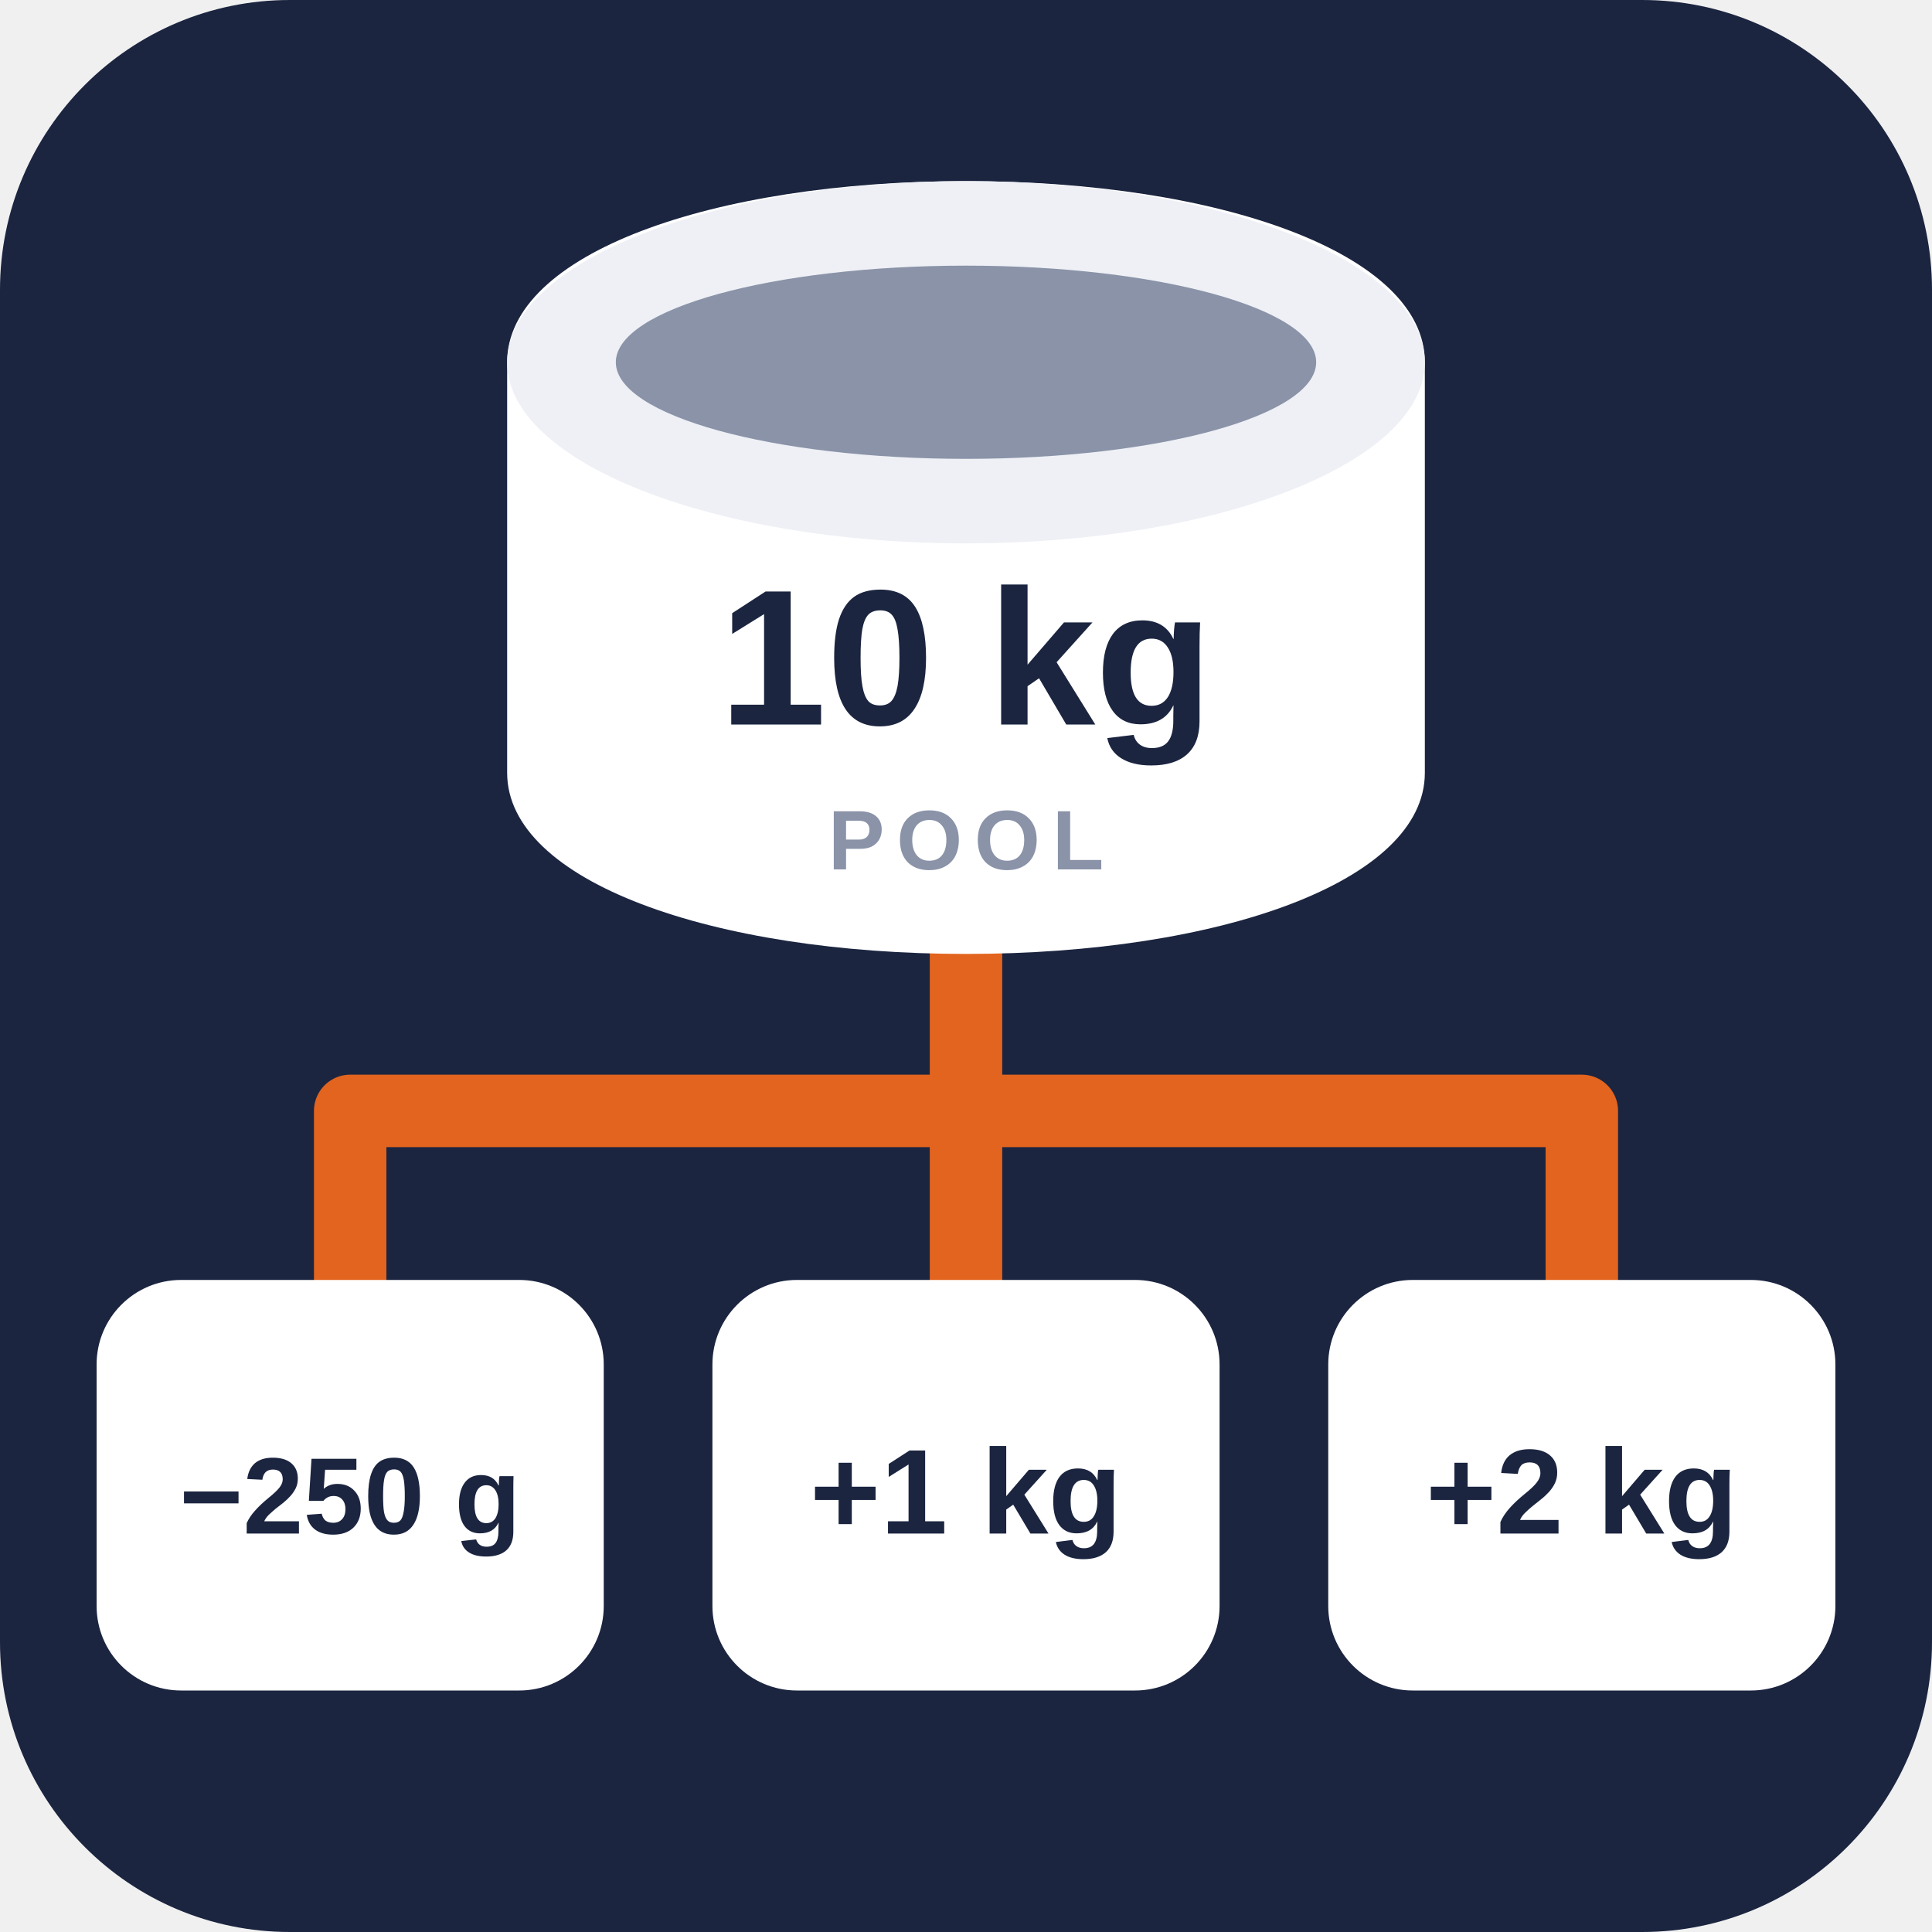
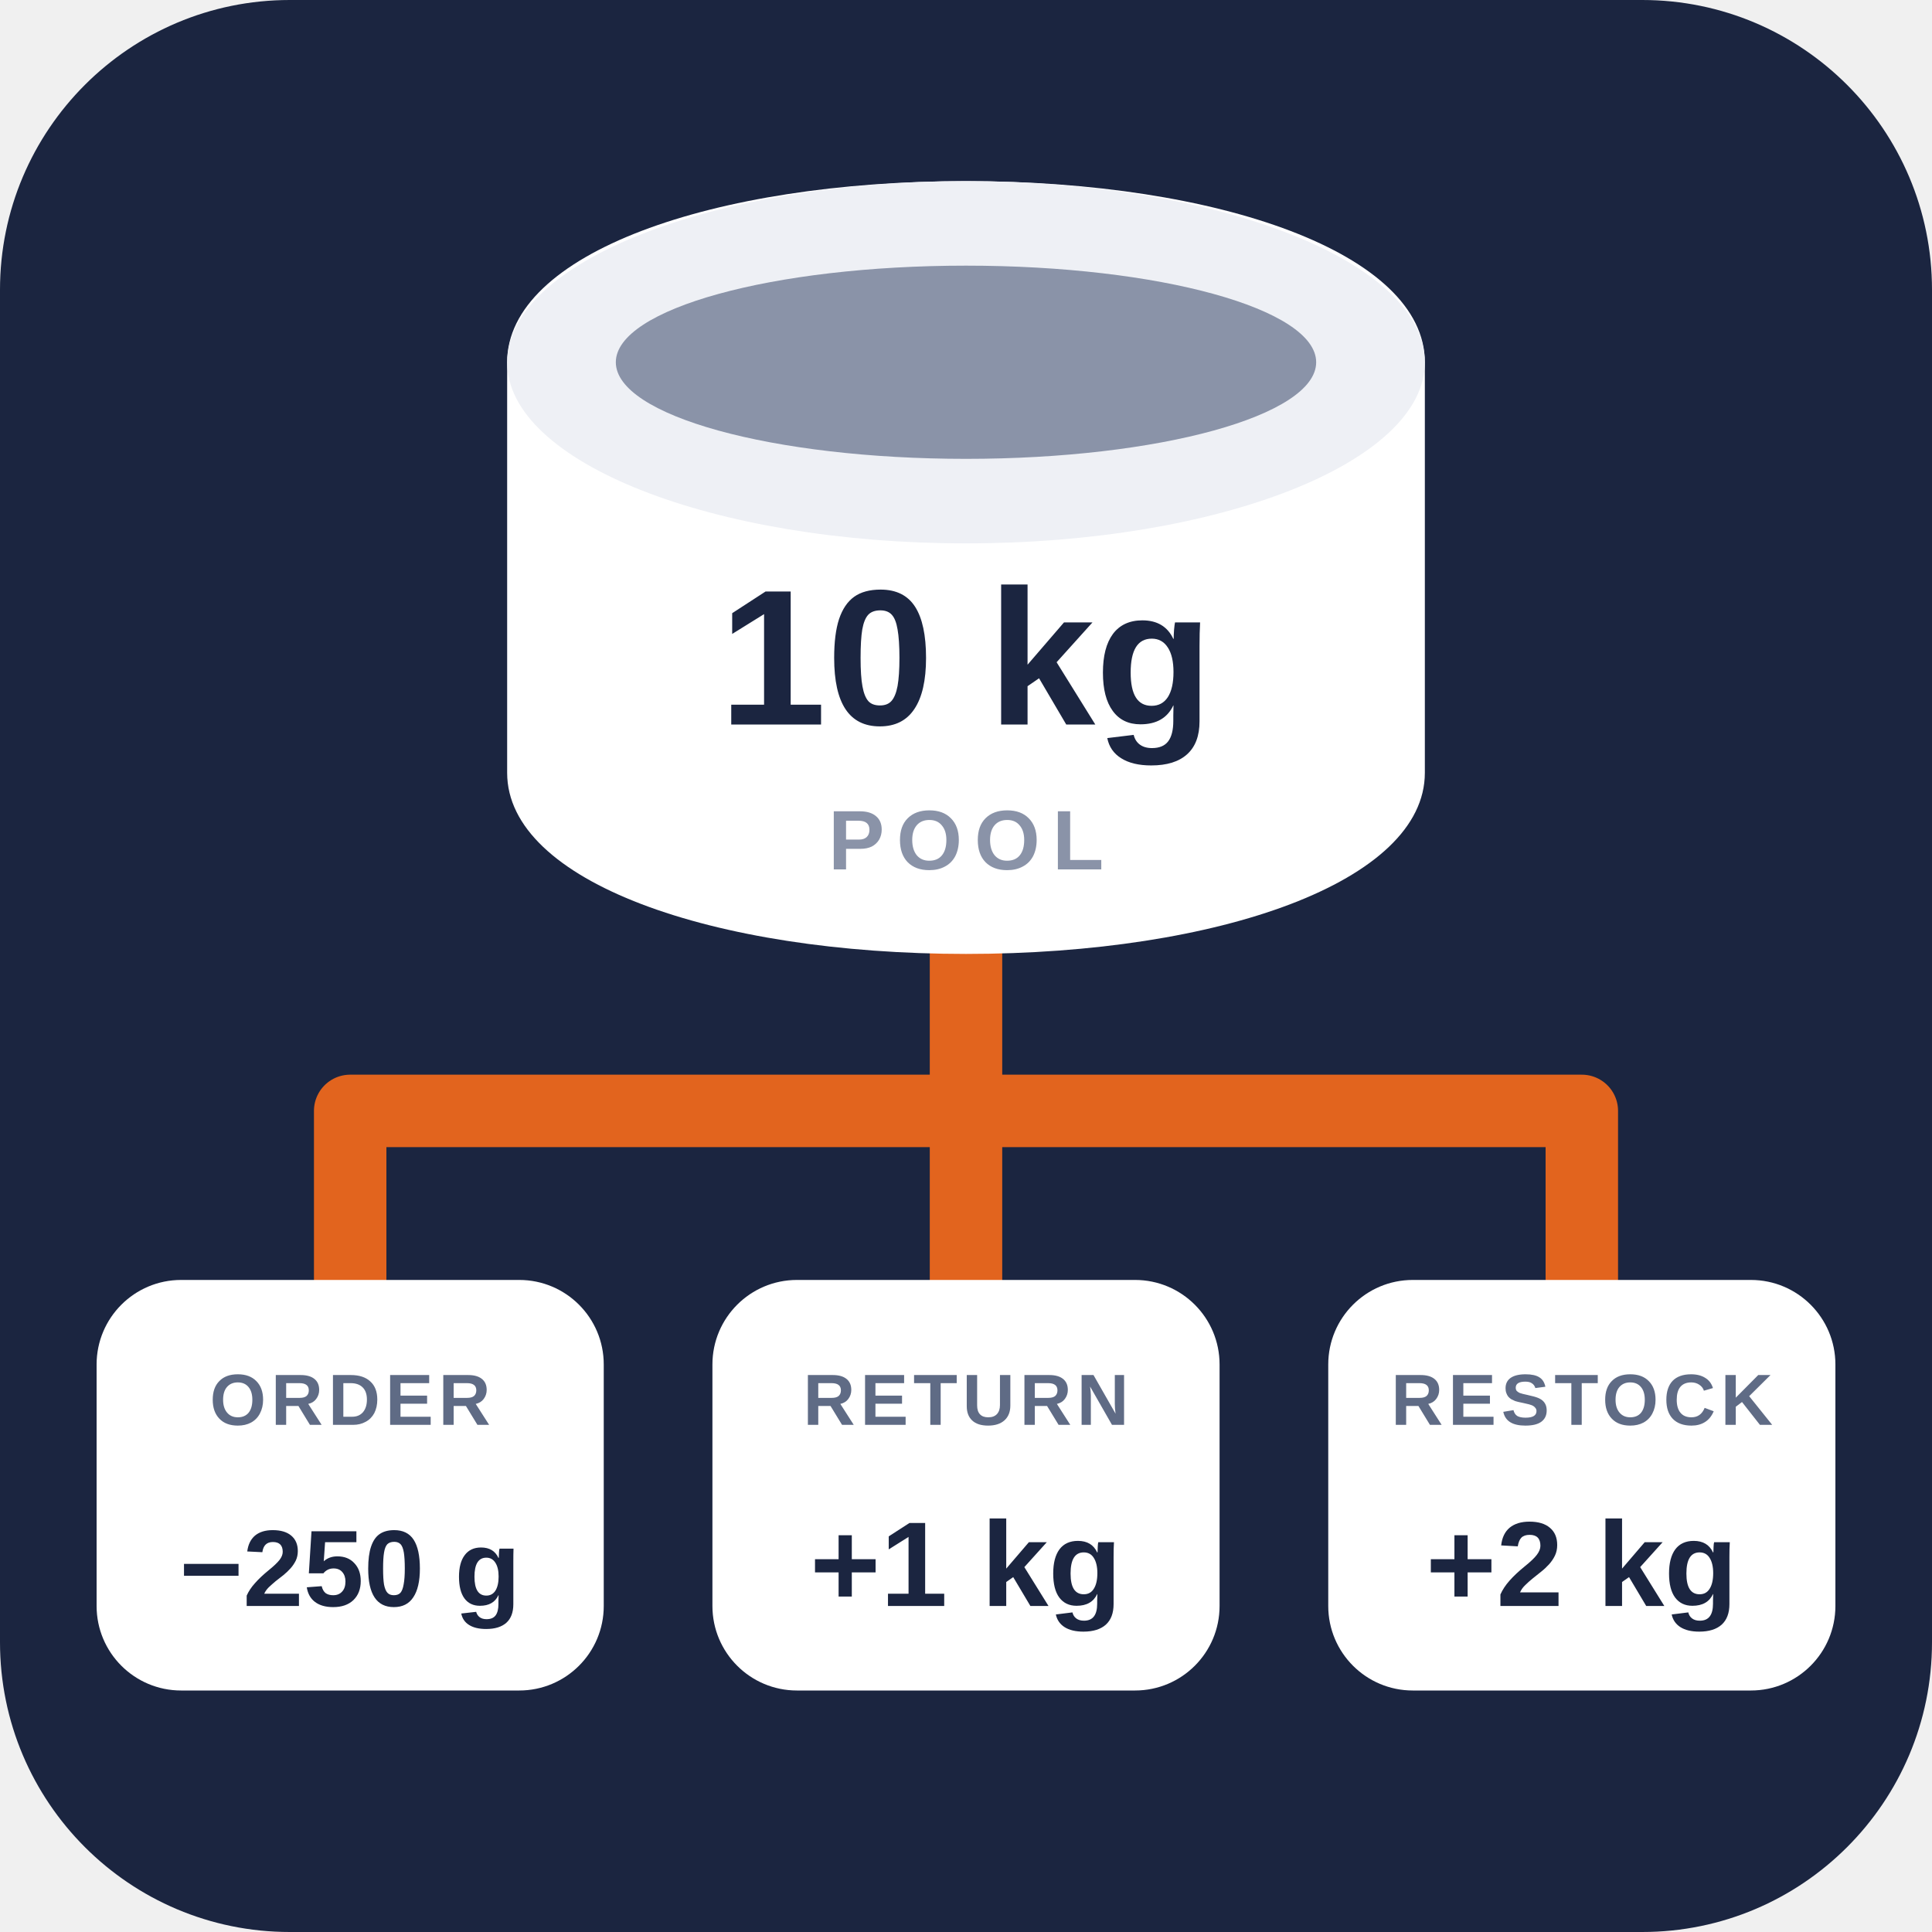
<svg xmlns="http://www.w3.org/2000/svg" viewBox="0 0 160 160" role="img" aria-labelledby="title desc">
  <rect width="160" height="160" rx="24" fill="#1b2540" />
  <path d="M80 68v24M29 92h102M29 92v14M80 92v14M131 92v14" fill="none" stroke="#e2641e" stroke-width="6" stroke-linecap="round" stroke-linejoin="round" />
  <path d="M42 30c0-9 17-15 38-15s38 6 38 15v34c0 9-17 15-38 15s-38-6-38-15z" fill="#ffffff" />
  <ellipse cx="80" cy="30" rx="38" ry="15" fill="#eef0f5" />
  <ellipse cx="80" cy="30" rx="29" ry="8" fill="#8a93a8" />
  <text x="80" y="60" text-anchor="middle" fill="#1b2540" font-family="Arial, sans-serif" font-size="16" font-weight="700">10 kg</text>
  <text x="80" y="72" text-anchor="middle" fill="#8a93a8" font-family="Arial, sans-serif" font-size="7" font-weight="700" letter-spacing="1">POOL</text>
  <rect x="8" y="106" width="42" height="34" rx="7" fill="#ffffff" />
  <rect x="59" y="106" width="42" height="34" rx="7" fill="#ffffff" />
  <rect x="110" y="106" width="42" height="34" rx="7" fill="#ffffff" />
-   <text x="29" y="127" text-anchor="middle" fill="#1b2540" font-family="Arial, sans-serif" font-size="9" font-weight="700">−250 g</text>
-   <text x="80" y="127" text-anchor="middle" fill="#1b2540" font-family="Arial, sans-serif" font-size="10" font-weight="700">+1 kg</text>
-   <text x="131" y="127" text-anchor="middle" fill="#1b2540" font-family="Arial, sans-serif" font-size="10" font-weight="700">+2 kg</text>
+   <text x="29" y="118" text-anchor="middle" fill="#5f6b85" font-family="Arial, sans-serif" font-size="6" font-weight="700" letter-spacing="0.4">ORDER</text>
+   <text x="80" y="118" text-anchor="middle" fill="#5f6b85" font-family="Arial, sans-serif" font-size="6" font-weight="700" letter-spacing="0.4">RETURN</text>
+   <text x="131" y="118" text-anchor="middle" fill="#5f6b85" font-family="Arial, sans-serif" font-size="6" font-weight="700" letter-spacing="0.4">RESTOCK</text>
+   <text x="29" y="133" text-anchor="middle" fill="#1b2540" font-family="Arial, sans-serif" font-size="9" font-weight="700">−250 g</text>
+   <text x="80" y="133" text-anchor="middle" fill="#1b2540" font-family="Arial, sans-serif" font-size="10" font-weight="700">+1 kg</text>
+   <text x="131" y="133" text-anchor="middle" fill="#1b2540" font-family="Arial, sans-serif" font-size="10" font-weight="700">+2 kg</text>
</svg>
